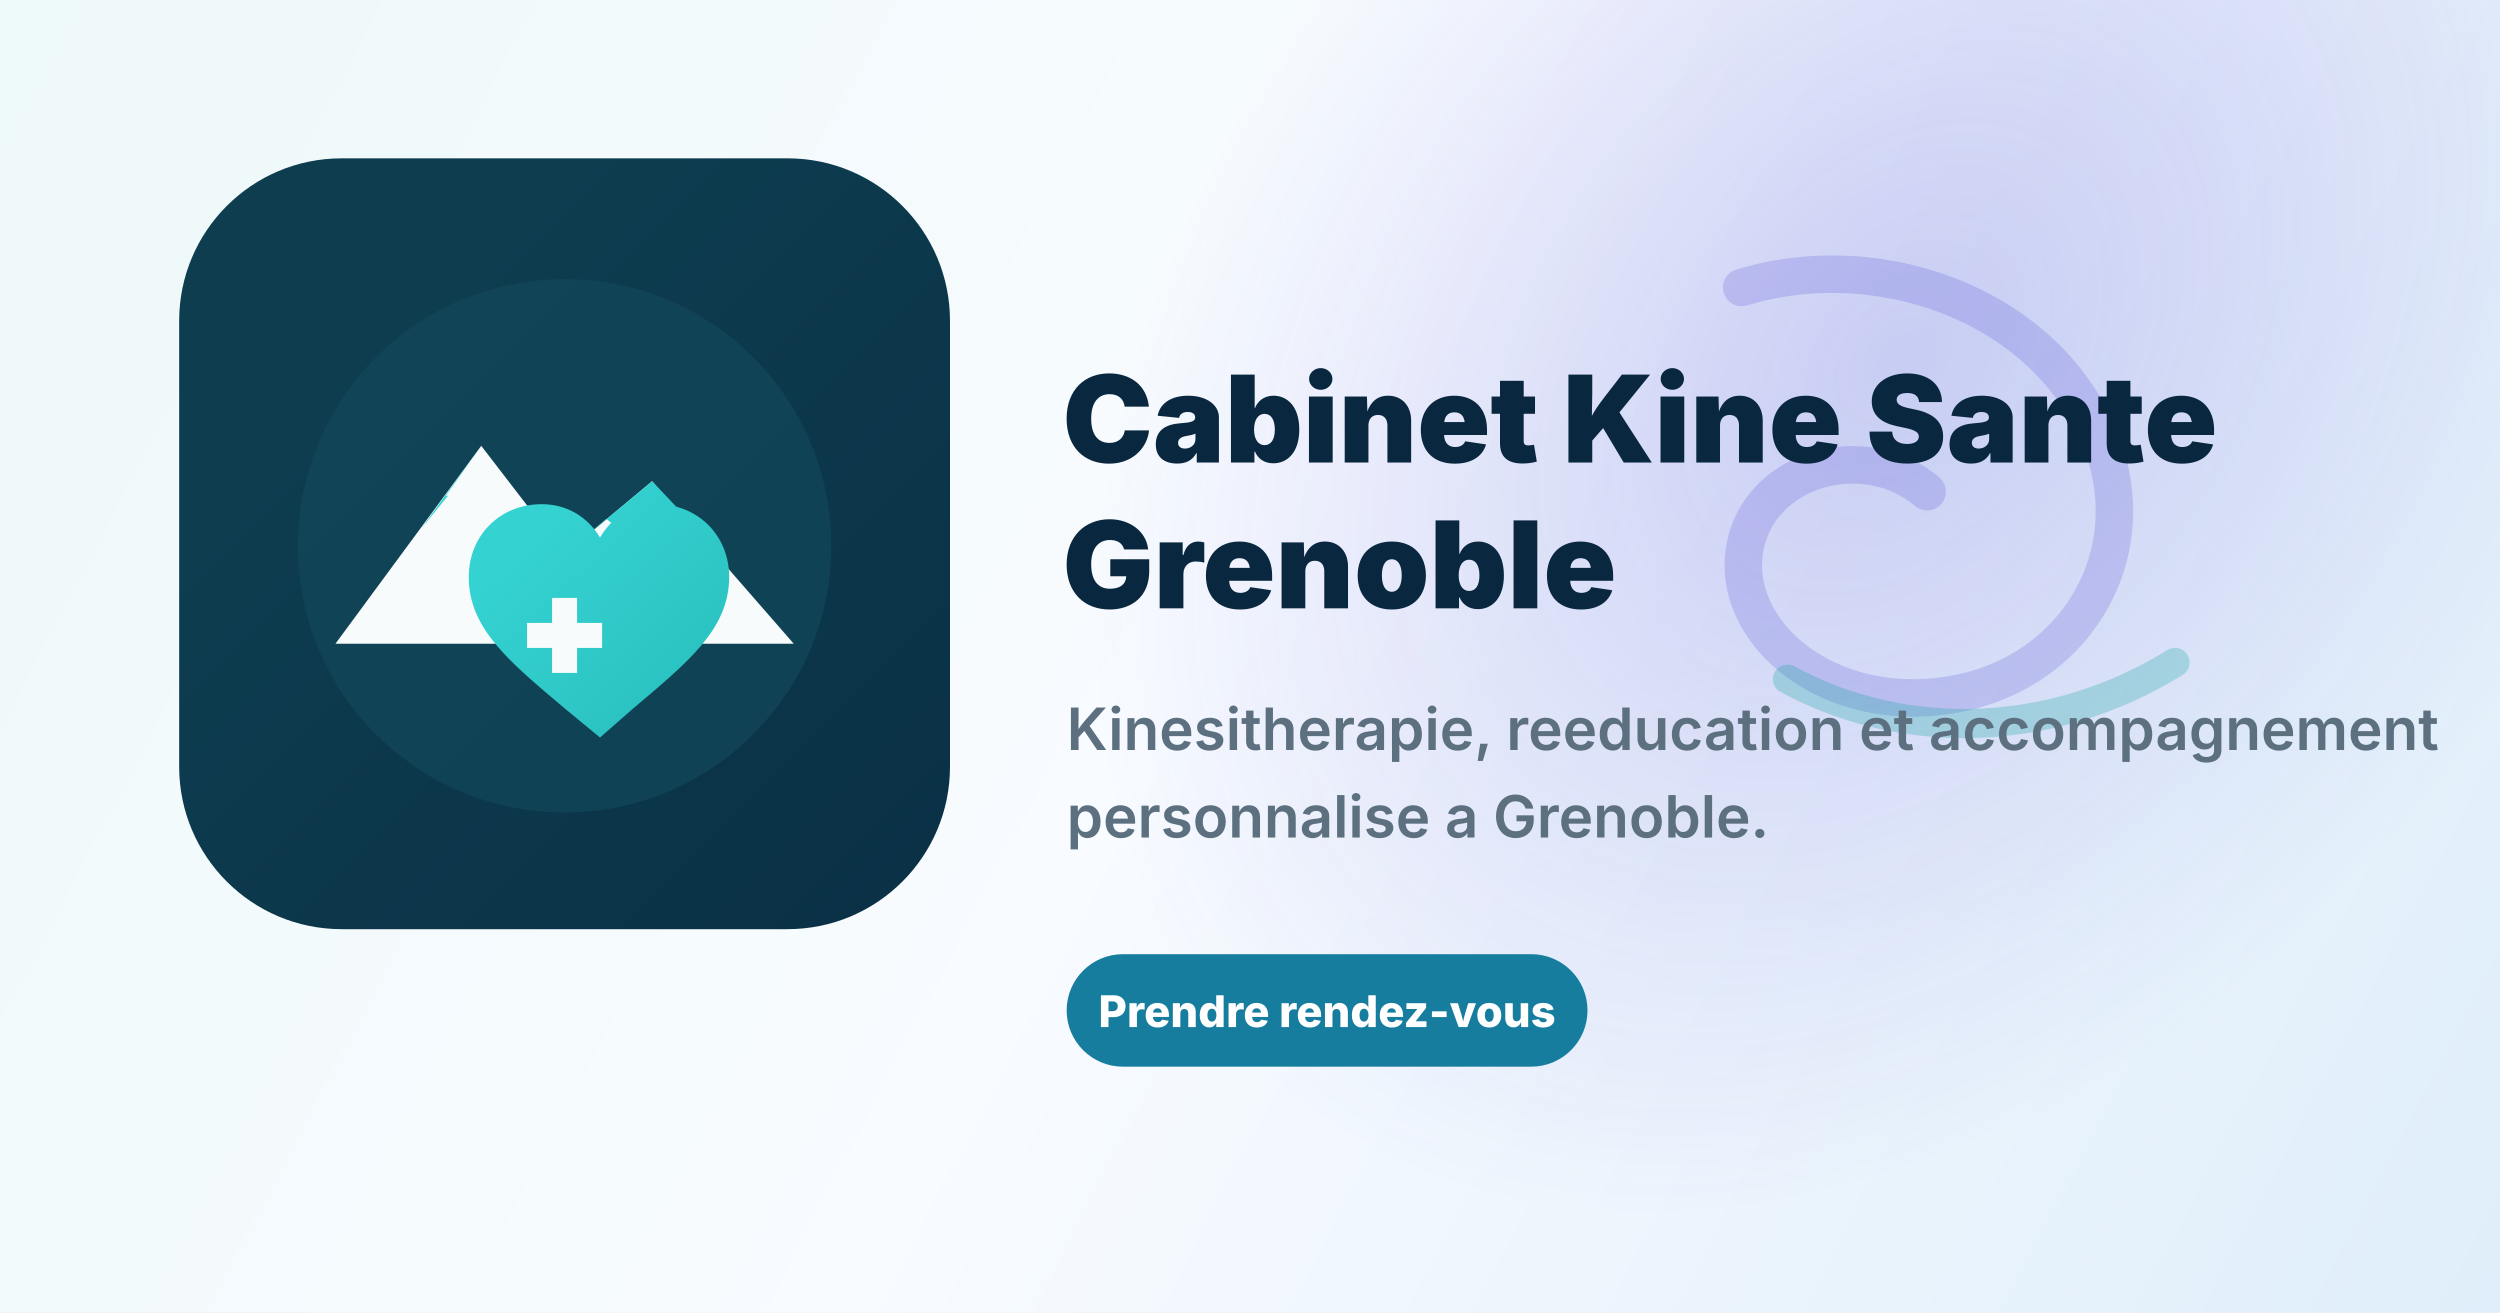
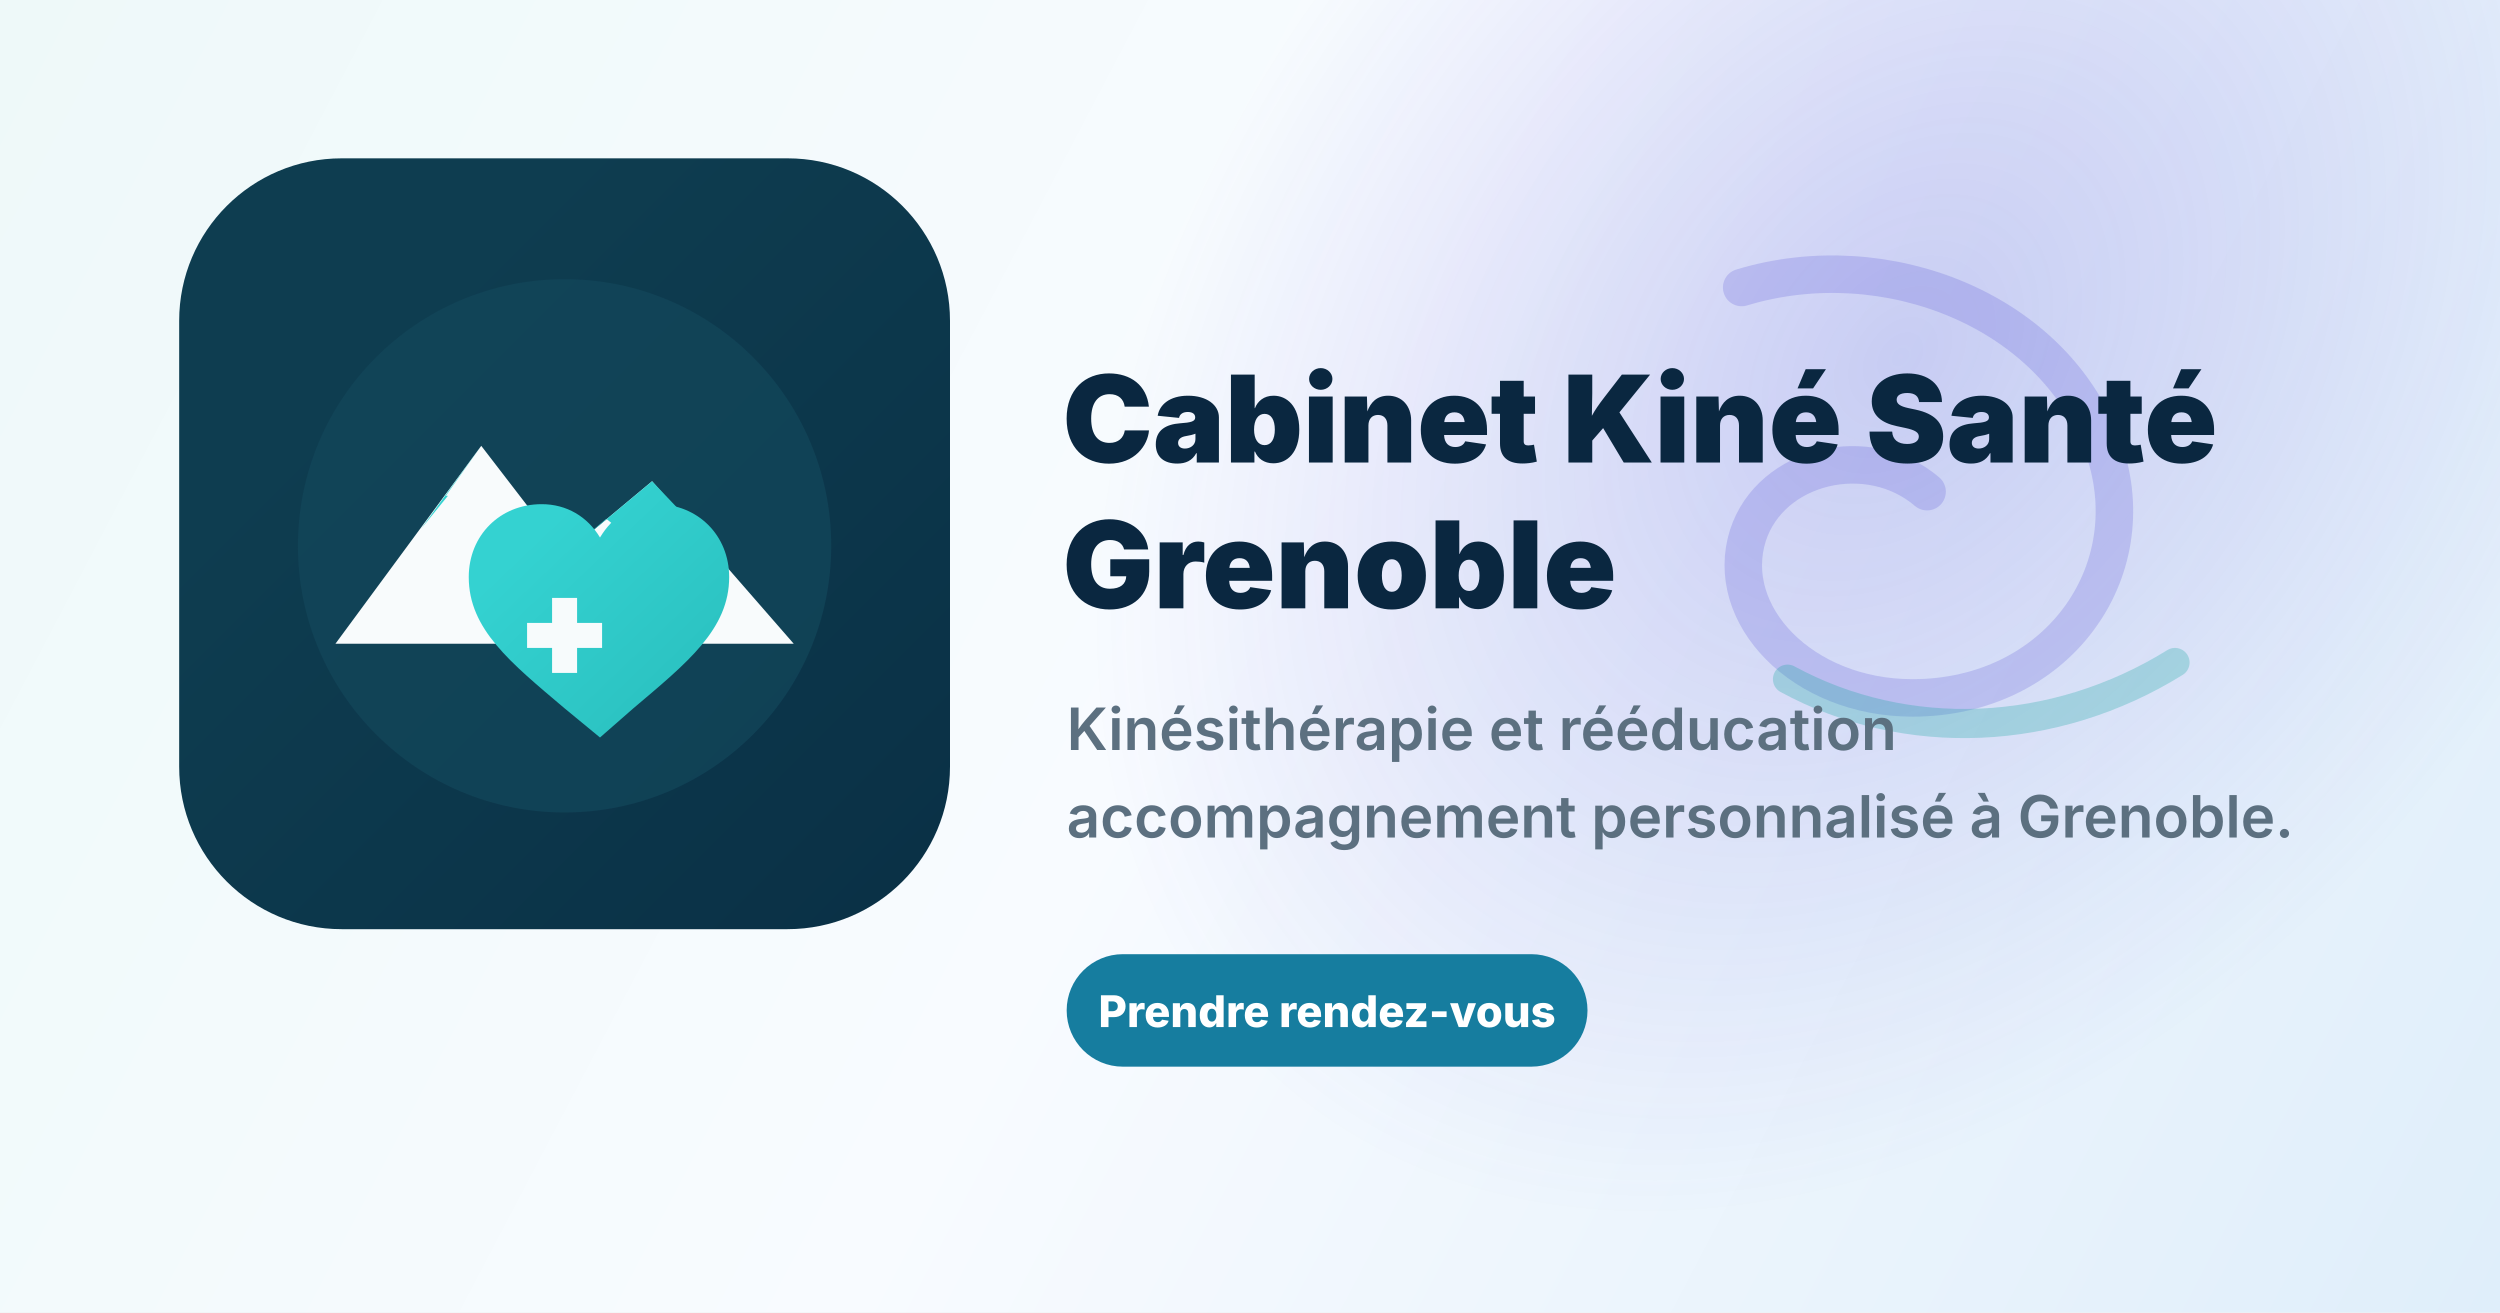
<svg xmlns="http://www.w3.org/2000/svg" viewBox="0 0 1200 630" role="img" aria-labelledby="title desc">
  <defs>
    <linearGradient id="page" x1="0" y1="0" x2="1200" y2="630" gradientUnits="userSpaceOnUse">
      <stop offset="0" stop-color="#eef9f9" />
      <stop offset=".48" stop-color="#f8fbff" />
      <stop offset="1" stop-color="#dfeefa" />
    </linearGradient>
    <radialGradient id="halo" cx="0" cy="0" r="1" gradientUnits="userSpaceOnUse" gradientTransform="translate(912 172) rotate(130) scale(460 330)">
      <stop offset="0" stop-color="#3935d1" stop-opacity=".22" />
      <stop offset="1" stop-color="#3935d1" stop-opacity="0" />
    </radialGradient>
    <linearGradient id="bg" x1="98" y1="88" x2="434" y2="424" gradientUnits="userSpaceOnUse">
      <stop offset="0" stop-color="#0e3d50" />
      <stop offset="1" stop-color="#092d43" />
    </linearGradient>
    <linearGradient id="teal" x1="170" y1="182" x2="362" y2="384" gradientUnits="userSpaceOnUse">
      <stop offset="0" stop-color="#34d2d1" />
      <stop offset="1" stop-color="#1ca7a6" />
    </linearGradient>
  </defs>
  <rect width="1200" height="630" fill="url(#page)" />
  <rect width="1200" height="630" fill="url(#halo)" />
  <path d="M836 138c69-21 151 11 174 78 20 59-23 119-92 119-53 0-91-40-79-78 11-34 58-45 86-21" fill="none" stroke="#3935d1" stroke-opacity=".18" stroke-width="18" stroke-linecap="round" />
  <path d="M858 326c57 31 128 28 186-8" fill="none" stroke="#18a7a1" stroke-opacity=".28" stroke-width="14" stroke-linecap="round" />
  <g transform="translate(86 76)">
    <rect width="370" height="370" rx="78" fill="url(#bg)" />
    <circle cx="185" cy="186" r="128" fill="#12465a" opacity=".72" />
    <path d="M75 233 145 138l40 52 42-35 68 78H75Z" fill="#f8fbfc" />
    <path d="m128 162 17-24 40 52 20-17 27 22 13-21-18-19-42 35-40-52-29 40 13-16Z" fill="url(#teal)" />
    <path d="M185 264c-26-22-46-38-46-63 0-20 15-35 35-35 12 0 22 6 28 16 6-10 15-16 27-16 20 0 35 15 35 35 0 25-20 41-46 63l-16 14-17-14Z" fill="url(#teal)" />
    <path d="M179 211h12v12h12v12h-12v12h-12v-12h-12v-12h12v-12Z" fill="#f7fbfc" />
  </g>
-   <text x="510" y="222" fill="#0a2740" font-family="Inter, Arial, sans-serif" font-size="58" font-weight="850">Cabinet Kine Sante</text>
+   <text x="510" y="222" fill="#0a2740" font-family="Inter, Arial, sans-serif" font-size="58" font-weight="850">Cabinet Kiné Santé</text>
  <text x="510" y="292" fill="#0a2740" font-family="Inter, Arial, sans-serif" font-size="58" font-weight="850">Grenoble</text>
-   <text x="512" y="360" fill="#5c7080" font-family="Inter, Arial, sans-serif" font-size="28" font-weight="600">Kinesitherapie, reeducation et accompagnement</text>
-   <text x="512" y="402" fill="#5c7080" font-family="Inter, Arial, sans-serif" font-size="28" font-weight="600">personnalise a Grenoble.</text>
+   <text x="512" y="360" fill="#5c7080" font-family="Inter, Arial, sans-serif" font-size="28" font-weight="600">Kinésithérapie et rééducation</text>
+   <text x="512" y="402" fill="#5c7080" font-family="Inter, Arial, sans-serif" font-size="28" font-weight="600">accompagnement personnalisé à Grenoble.</text>
  <rect x="512" y="458" width="250" height="54" rx="27" fill="#167d9f" />
  <text x="637" y="493" text-anchor="middle" fill="#ffffff" font-family="Inter, Arial, sans-serif" font-size="21" font-weight="800">Prendre rendez-vous</text>
</svg>
